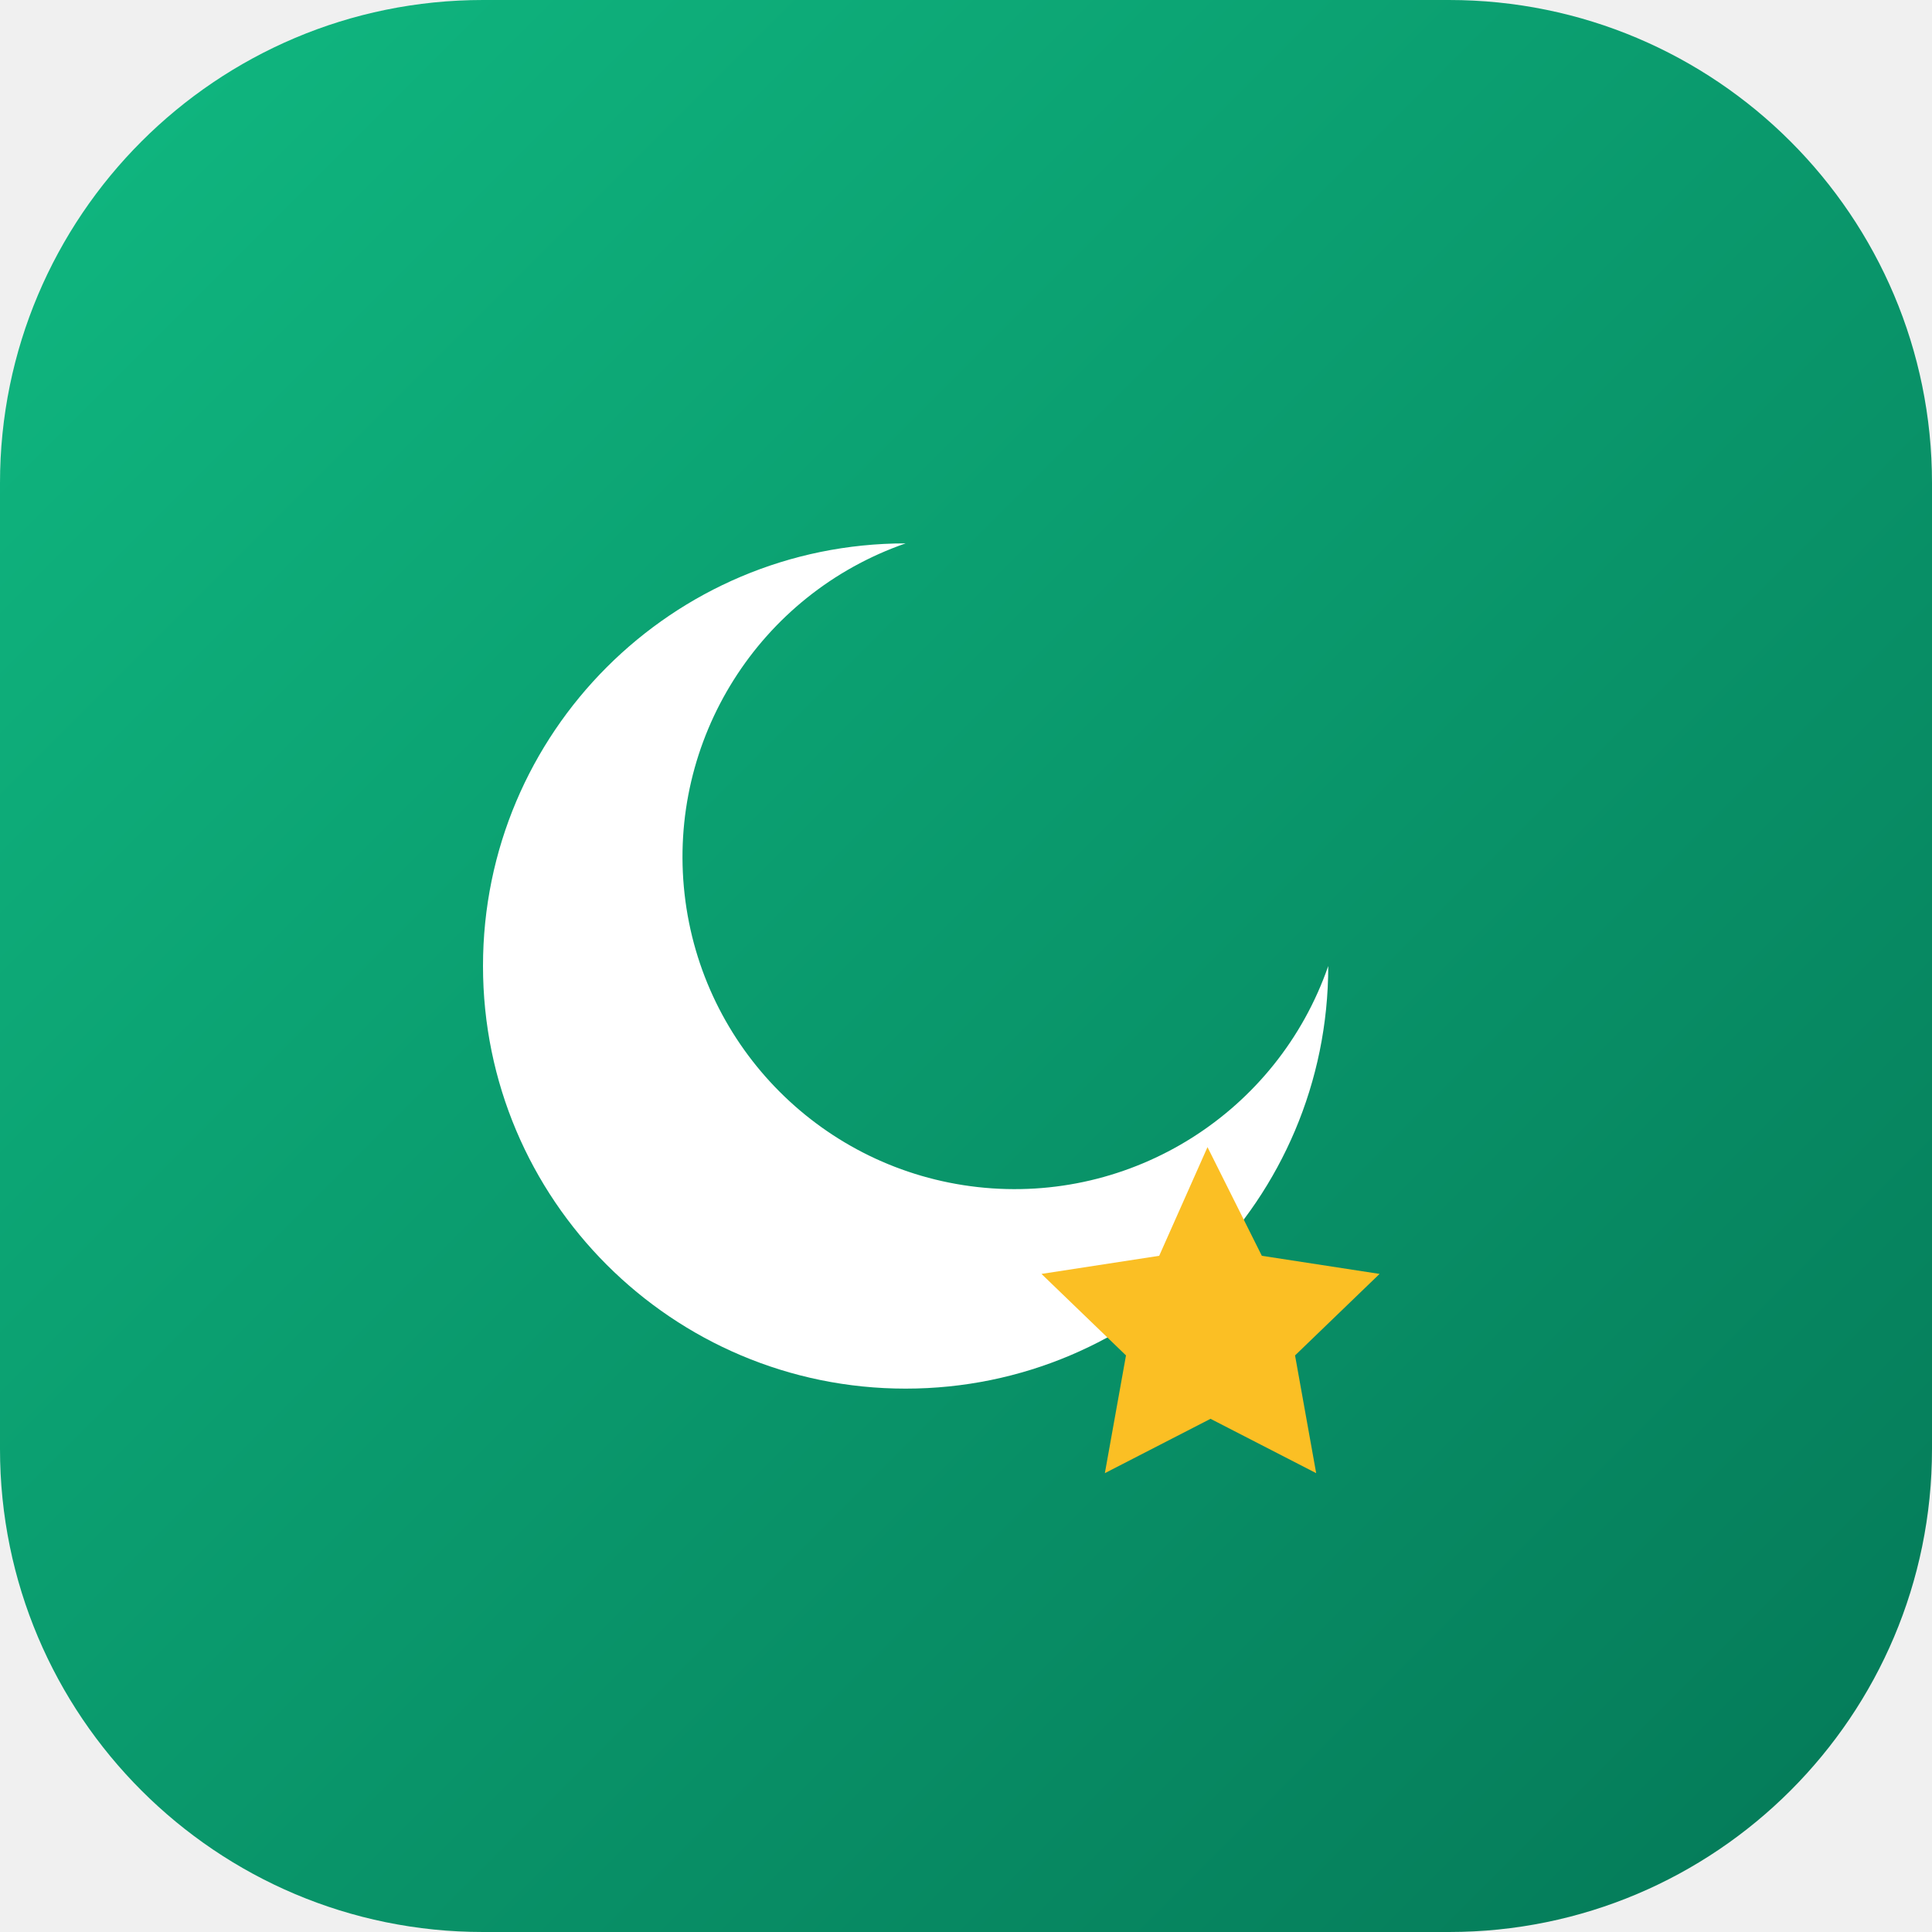
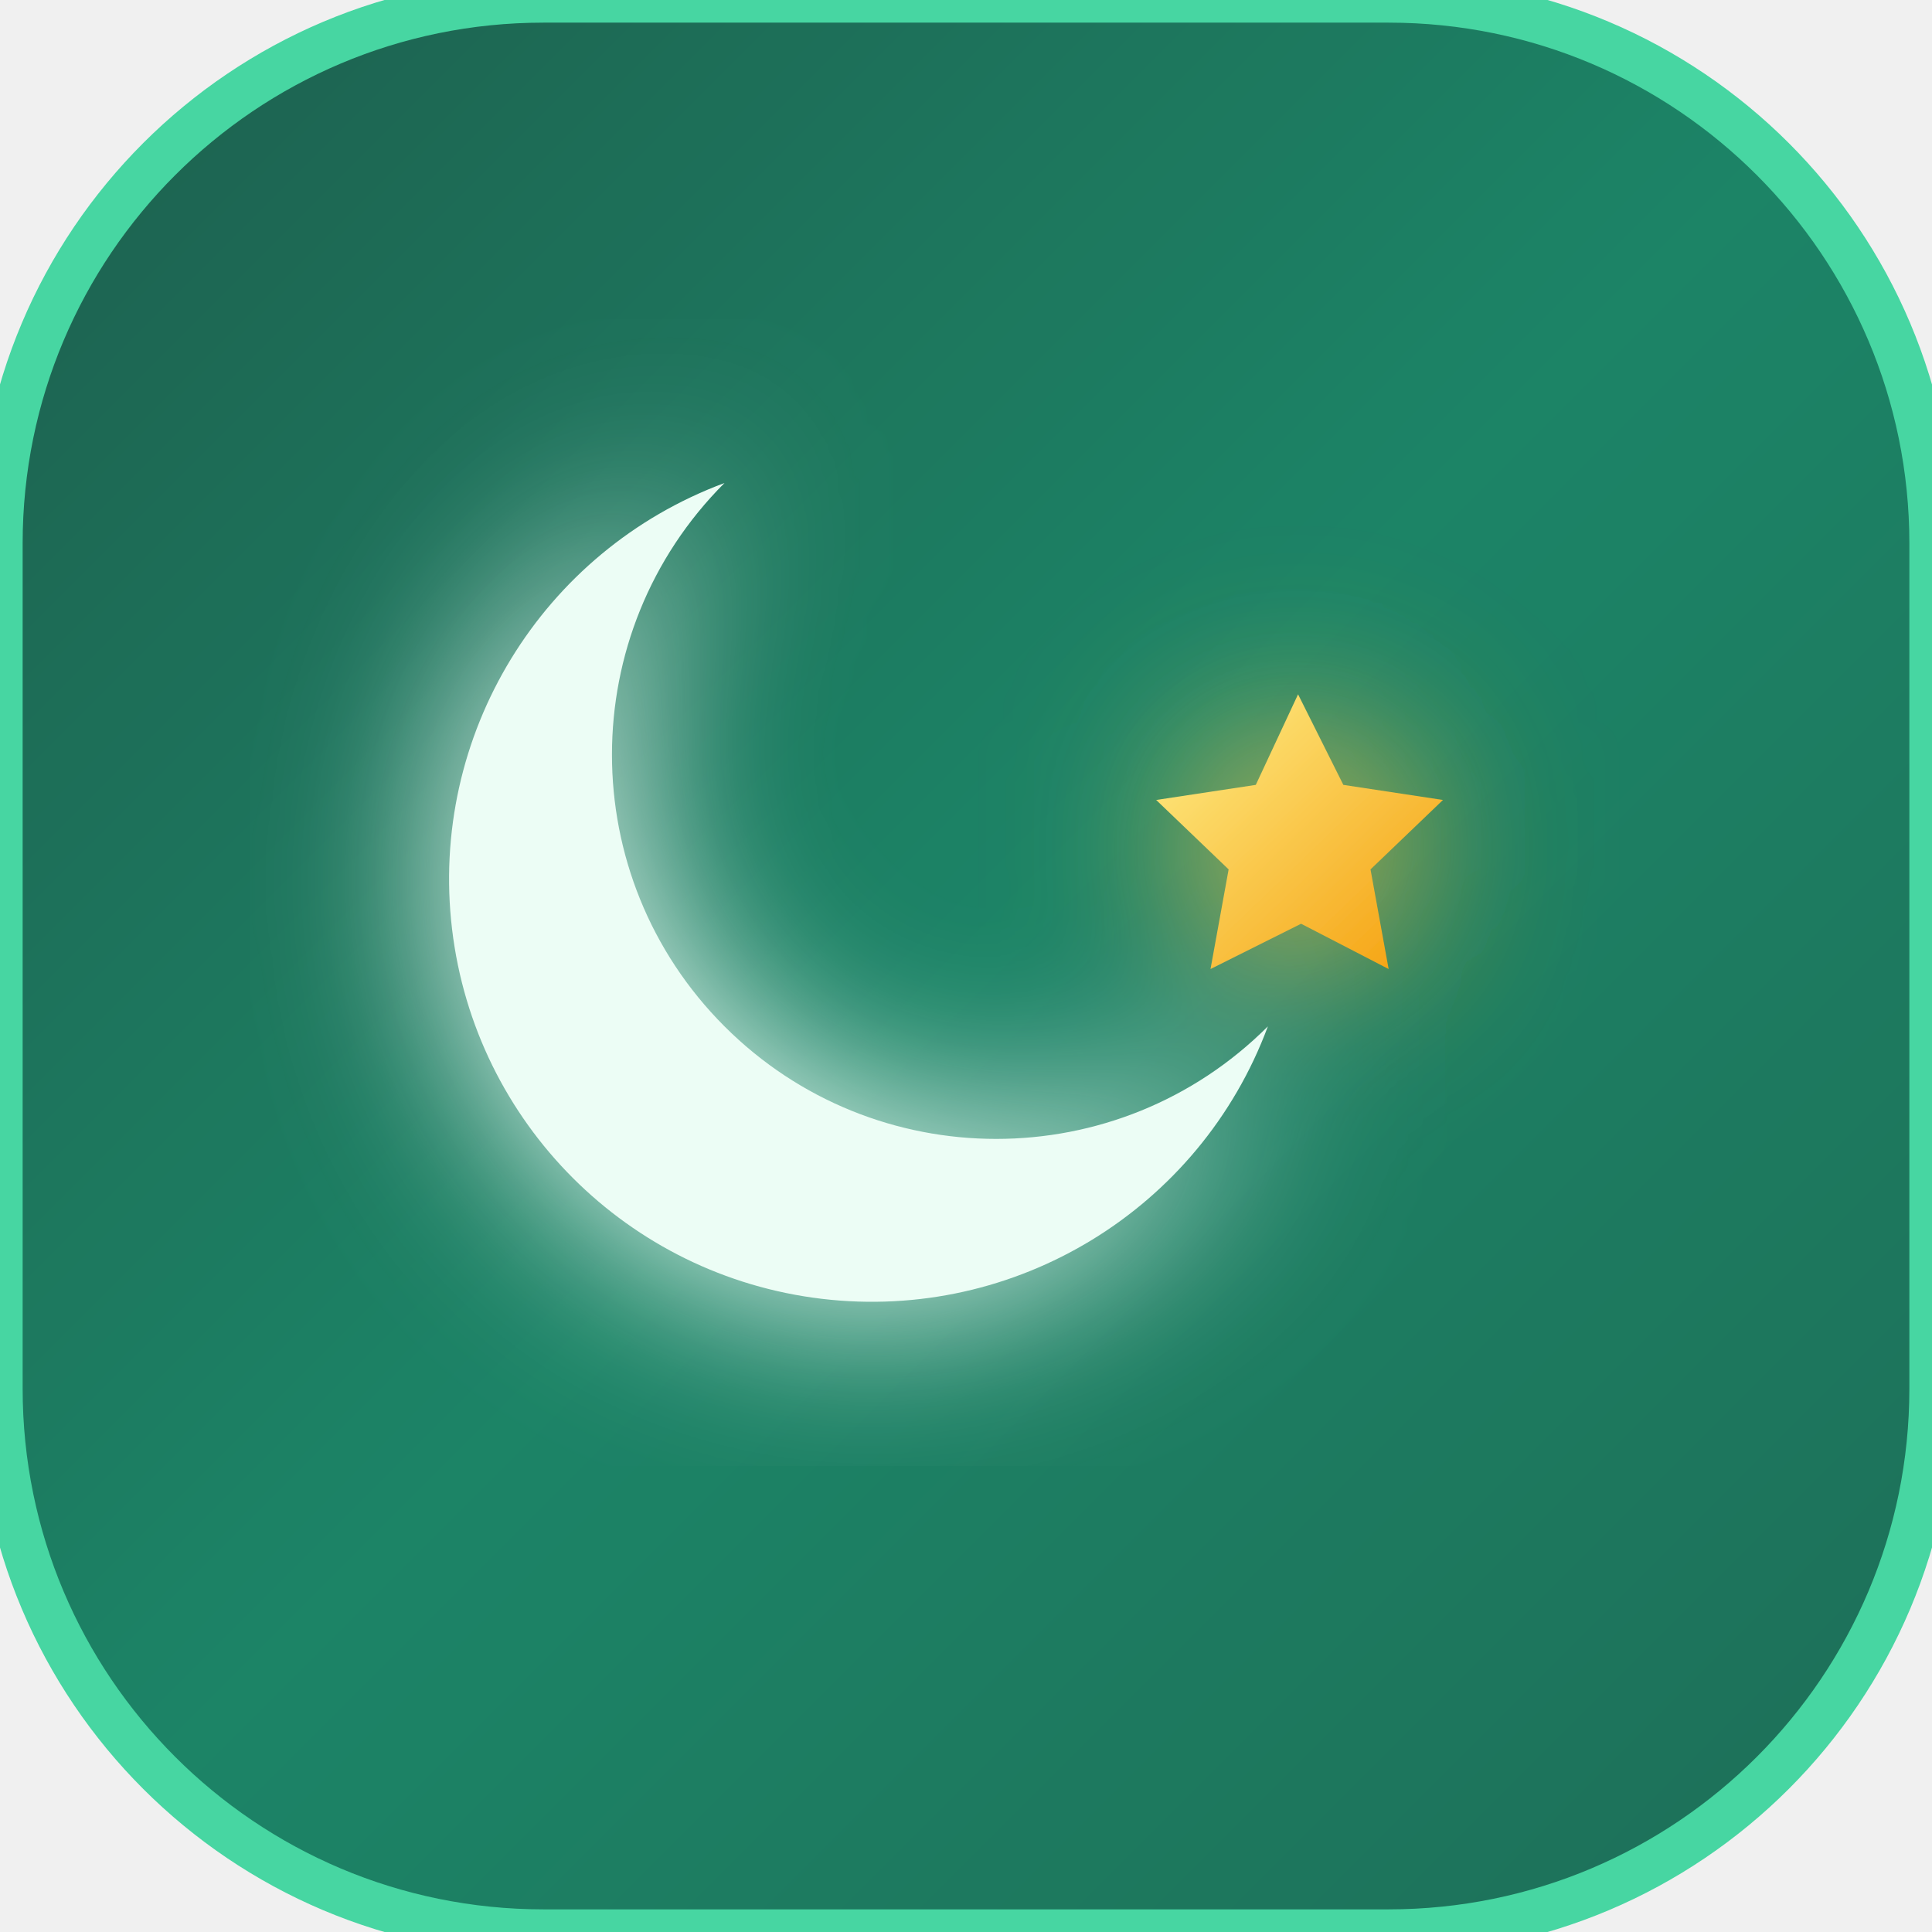
<svg xmlns="http://www.w3.org/2000/svg" viewBox="0 0 64 64" width="64" height="64">
  <defs>
    <linearGradient id="g" x1="0" y1="0" x2="1" y2="1">
-       <stop offset="0" stop-color="#10b981" />
-       <stop offset="1" stop-color="#047857" />
+       <stop offset="0" stop-color="#064e3b" />
+       <stop offset="0.5" stop-color="#047857" />
+       <stop offset="1" stop-color="#065f46" />
+     </linearGradient>
+     <filter id="glow" x="-20%" y="-20%" width="140%" height="140%">
+       <feGaussianBlur stdDeviation="3" result="blur" />
+       <feComposite in="SourceGraphic" in2="blur" operator="over" />
+     </filter>
+     <linearGradient id="gold" x1="0" y1="0" x2="1" y2="1">
+       <stop offset="0%" stop-color="#fef08a" />
+       <stop offset="100%" stop-color="#f59e0b" />
    </linearGradient>
  </defs>
-   <rect width="64" height="64" rx="16" fill="url(#g)" />
-   <path d="M44 32a14 14 0 1 1-14-14 11 11 0 1 0 14 14z" fill="#ffffff" />
-   <path d="M40 38l1.8 3.6 3.9.6-2.8 2.7.7 3.9-3.5-1.8-3.5 1.8.7-3.9-2.8-2.7 3.9-.6z" fill="#fbbf24" />
+   <rect width="64" height="64" rx="18" fill="url(#g)" stroke="#34d399" stroke-width="1.5" opacity="0.9" />
+   <g filter="url(#glow)">
+     <path d="M42 34A14 14 0 1 1 24 16a11 11 0 1 0 18 18z" fill="#ecfdf5" />
+     <path d="M43 23l1.5 3 3.3.5-2.4 2.3.6 3.3-2.9-1.5-3 1.5.6-3.3-2.4-2.3 3.3-.5z" fill="url(#gold)" />
+   </g>
</svg>
